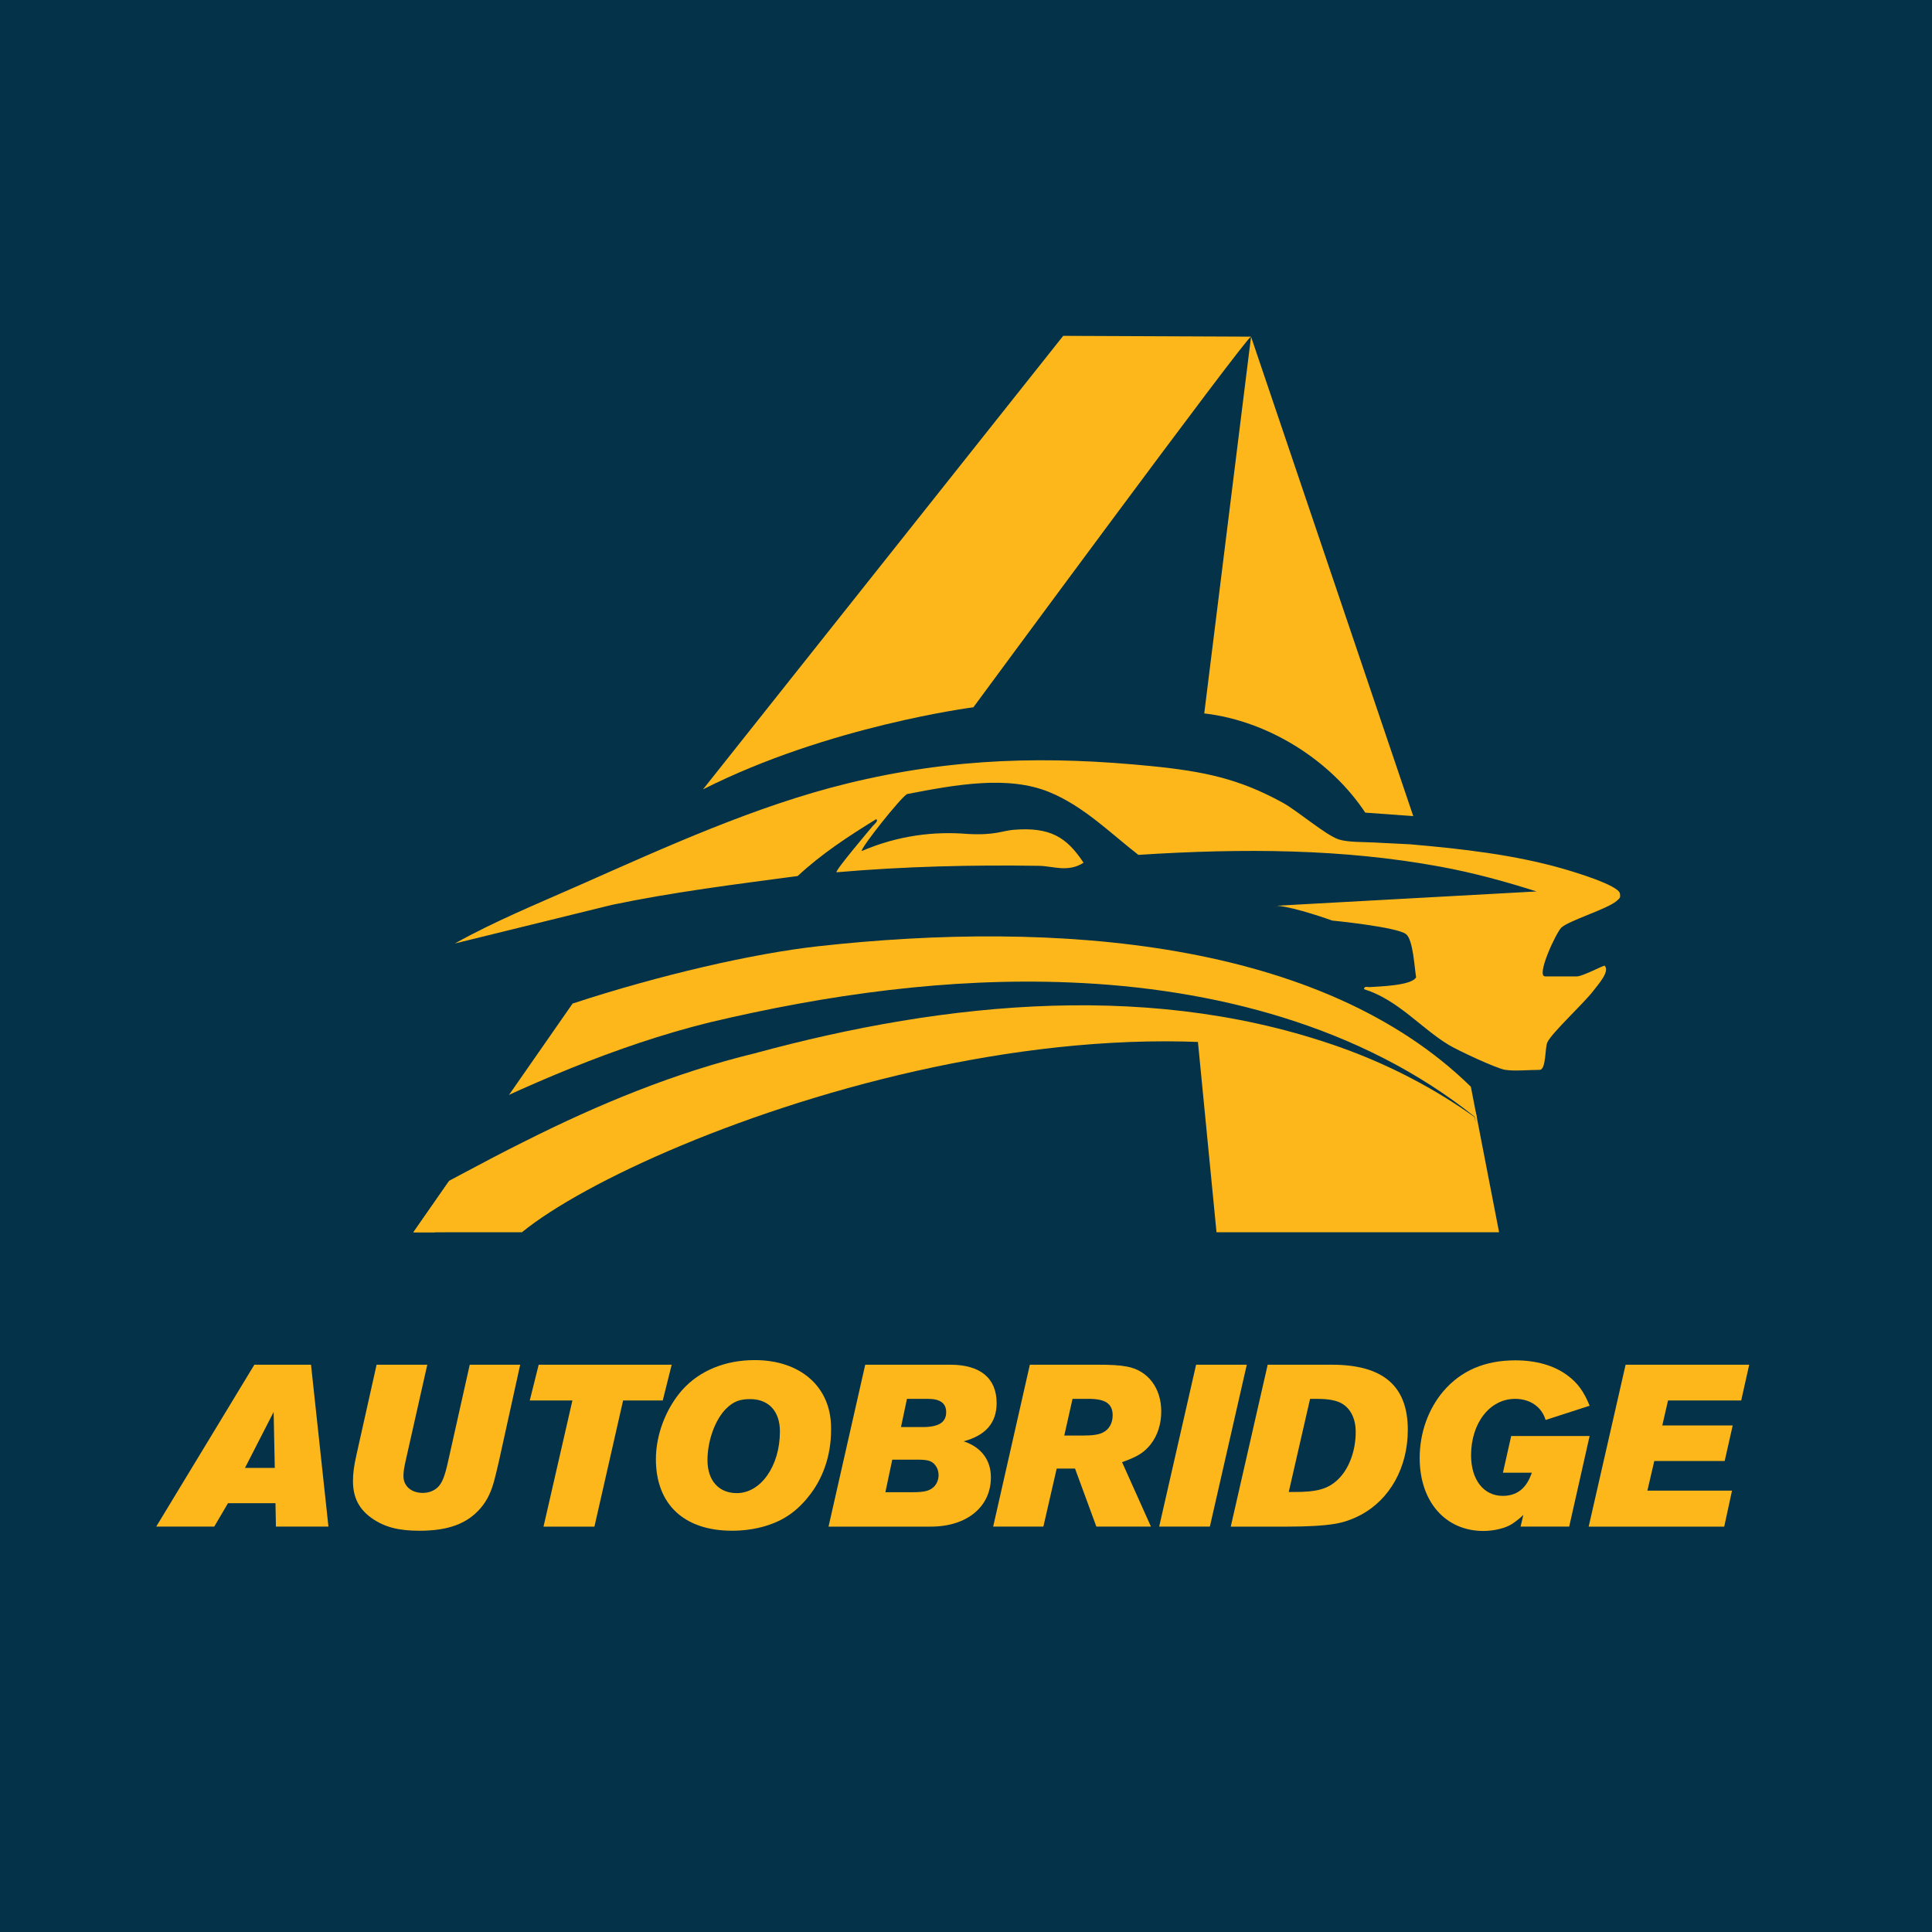
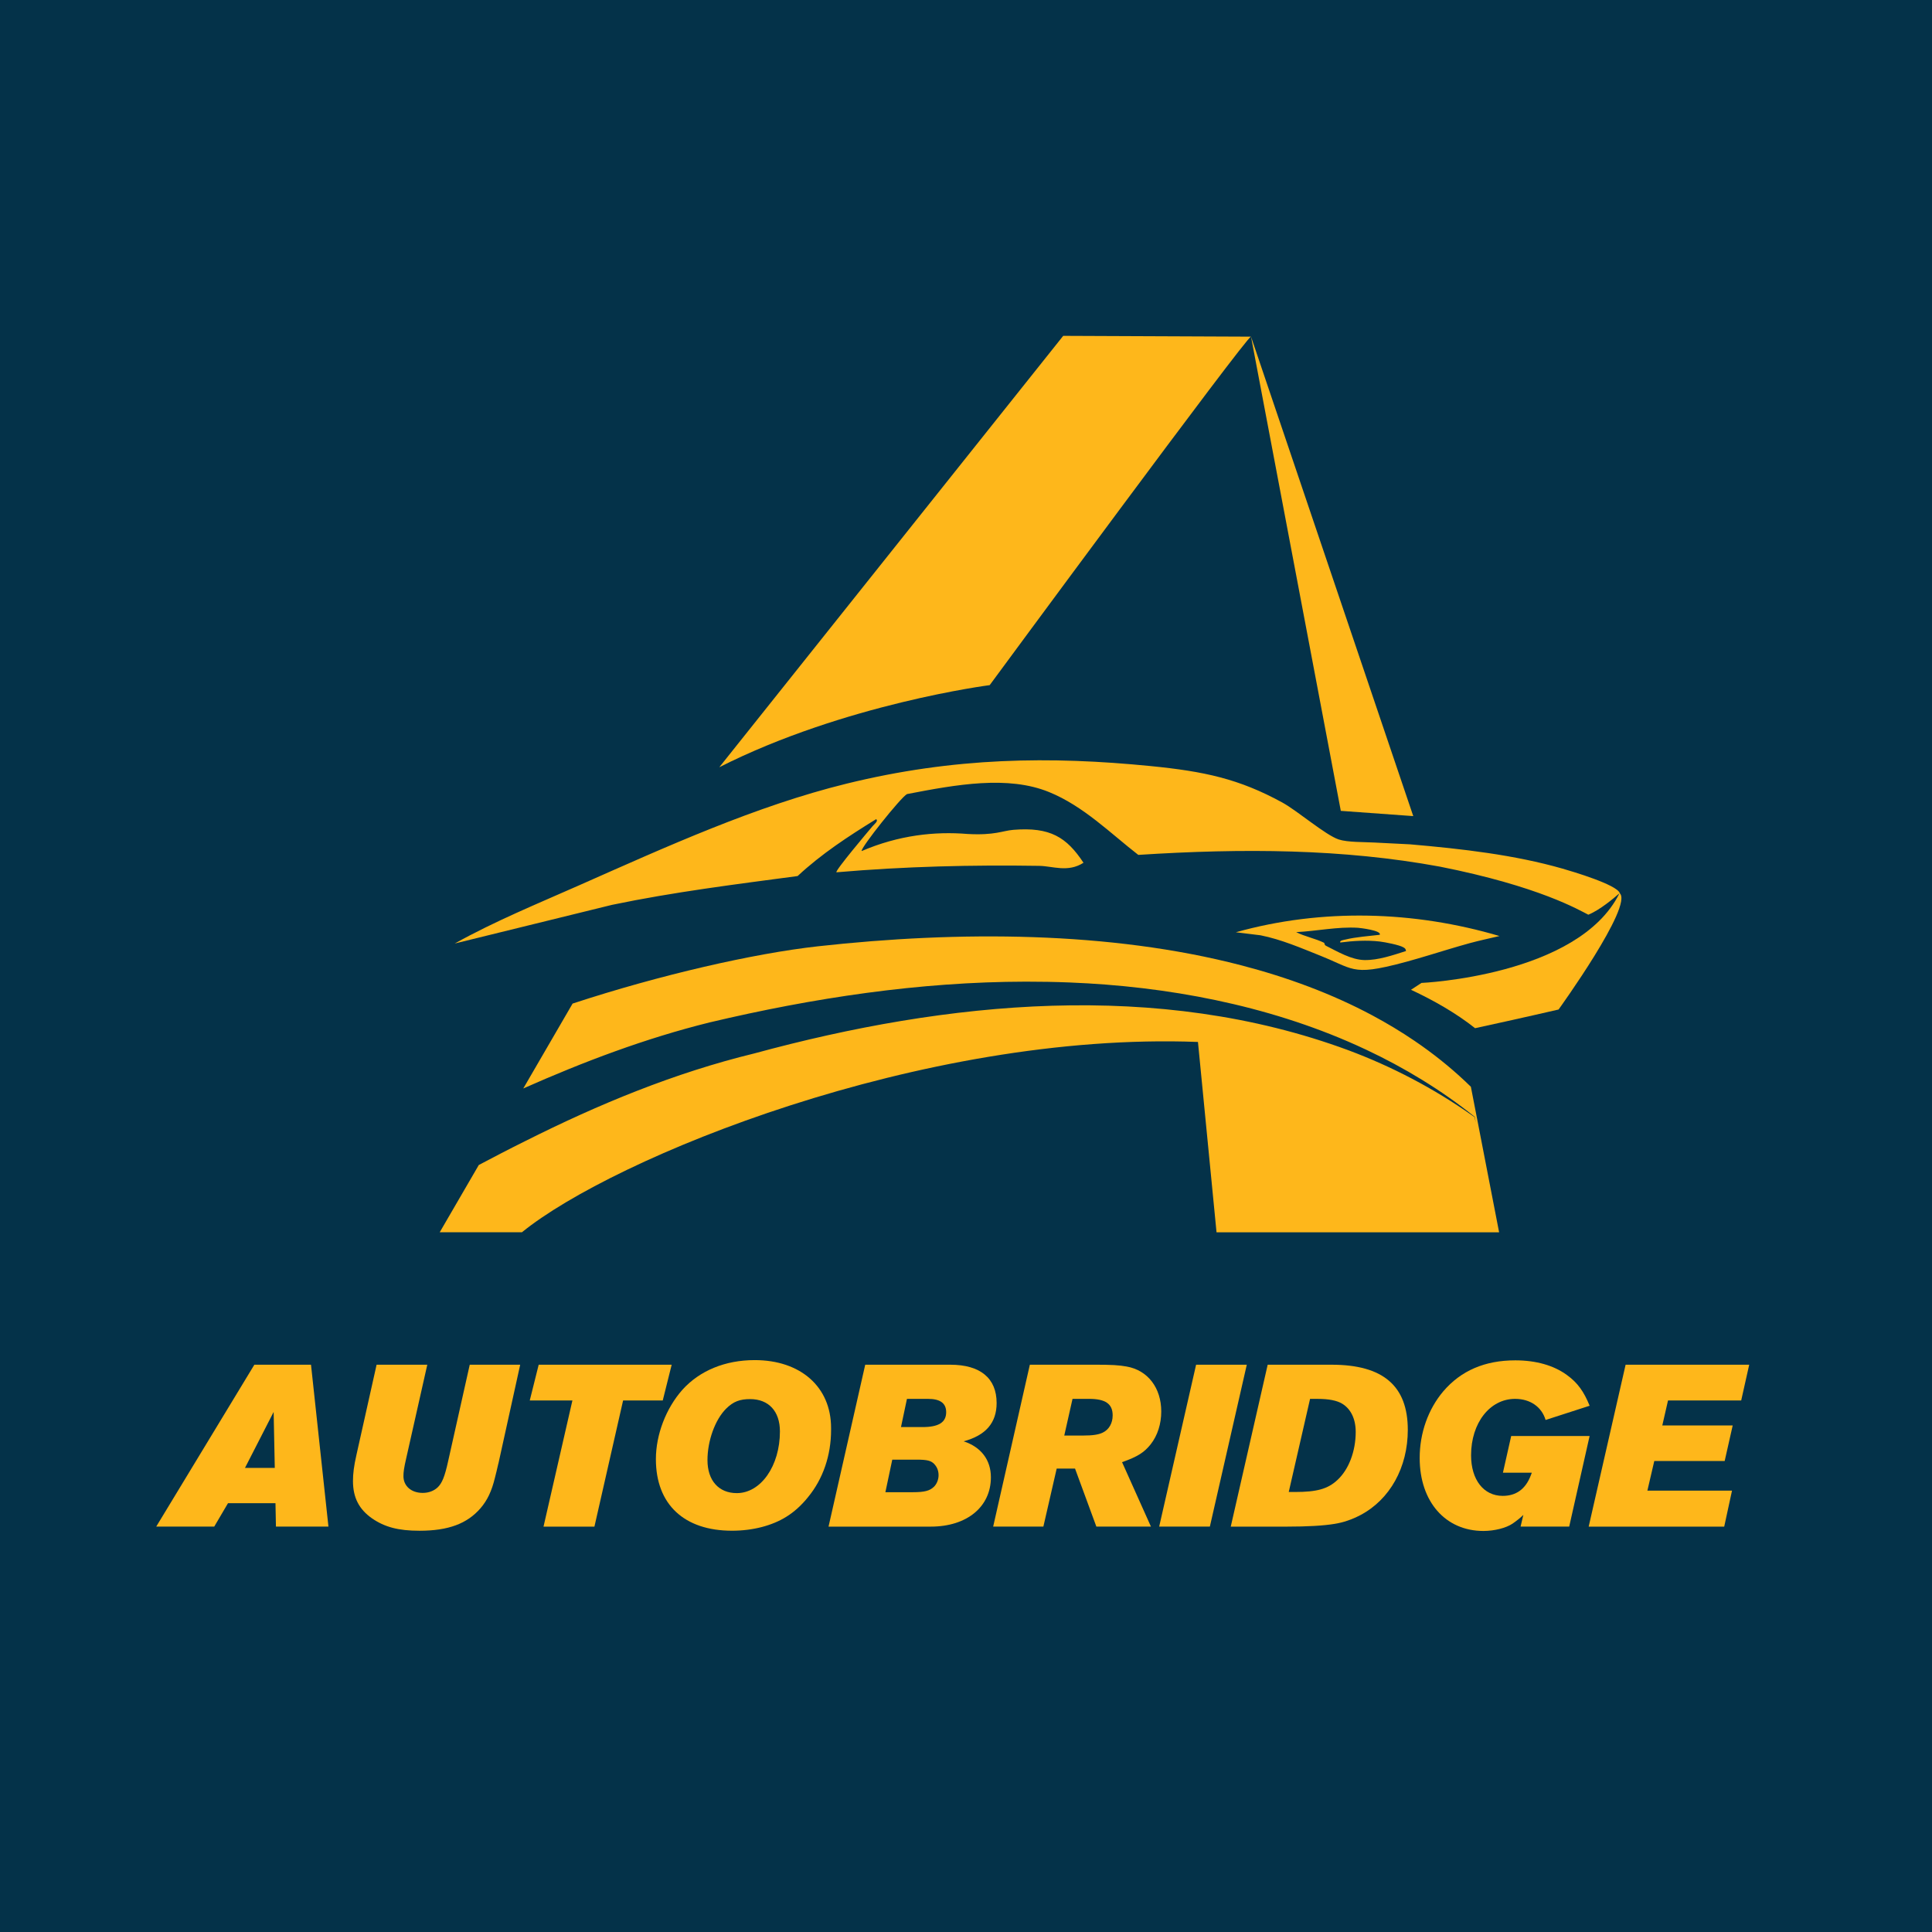
<svg xmlns="http://www.w3.org/2000/svg" id="Layer_1" data-name="Layer 1" viewBox="0 0 800 800">
  <rect x="-22.16" y="-23.9" width="842.99" height="842.99" fill="#043249" />
  <g>
    <path d="M114.26,632.13l-.19-9.69h-19.66l-5.7,9.69h-24.02l40.64-67.04h23.45l7.22,67.04h-21.75ZM113.31,584.66l-11.87,23.17h12.34l-.47-23.17Z" fill="#feb71b" />
    <path d="M206.36,606.02c-.47,2.28-1.04,4.27-1.42,5.89-1.33,5.51-3.13,9.31-5.98,12.63-5.51,6.36-13.29,9.31-25.26,9.31-8.74,0-14.43-1.52-19.66-5.13-5.41-3.8-7.88-8.64-7.88-15.48,0-3.04.38-6.17,1.42-10.73l8.36-37.41h20.99l-8.64,38.36c-1.04,4.46-1.23,6.08-1.23,7.79,0,4.08,3.23,6.93,7.98,6.93,2.47,0,4.65-.85,6.17-2.28,1.8-1.71,2.94-4.37,4.37-10.92l8.93-39.88h20.89l-9.02,40.93Z" fill="#feb71b" />
    <path d="M274.44,579.91h-16.43l-11.87,52.23h-21.08l11.96-52.23h-17.66l3.7-14.81h55.07l-3.7,14.81Z" fill="#feb71b" />
    <path d="M334.64,619.88c-2.75,3.42-5.79,6.17-9.02,8.17-5.89,3.7-13.96,5.79-22.5,5.79-19.85,0-31.53-10.92-31.53-29.63,0-10.16,4.18-21.08,11.01-28.77,7.12-7.88,17.66-12.25,29.91-12.25,18.9,0,31.62,11.01,31.62,28.11v.85c0,10.44-3.32,20.23-9.5,27.73ZM310.61,579.34c-4.18,0-6.93.95-9.97,3.99-4.56,4.56-7.69,13.29-7.69,21.27,0,8.45,4.65,13.67,12.15,13.67,9.97,0,17.85-11.3,17.85-25.54,0-8.36-4.65-13.39-12.34-13.39Z" fill="#feb71b" />
    <path d="M399.01,596.81c7.22,2.37,11.3,7.69,11.3,14.91,0,12.25-9.97,20.42-24.88,20.42h-42.35l15.19-67.04h35.23c12.44,0,19.18,5.6,19.18,15.86,0,8.17-4.46,13.39-13.67,15.86ZM386.95,606.31c-1.42-1.52-3.04-1.9-7.41-1.9h-10.07l-2.85,13.48h11.39c4.75,0,6.93-.57,8.64-2.18,1.23-1.14,1.99-3.04,1.99-4.84s-.57-3.32-1.71-4.56ZM384.29,579.24h-8.74l-2.47,11.68h8.93c6.74,0,9.78-1.99,9.78-6.17,0-3.7-2.47-5.51-7.5-5.51Z" fill="#feb71b" />
    <path d="M476.49,598.04c-2.75,3.42-5.41,5.13-11.87,7.41l11.96,26.68h-22.6l-8.83-24.02h-7.6l-5.51,24.02h-20.79l15.19-67.04h26.49c7.5,0,10.45.19,13.58.76,8.74,1.52,14.34,8.83,14.34,18.61,0,5.13-1.52,9.97-4.37,13.58ZM450.95,579.24h-6.84l-3.42,15.19h7.79c3.99,0,6.46-.38,8.17-1.23,2.56-1.23,4.08-3.89,4.08-7.12,0-4.75-2.94-6.84-9.78-6.84Z" fill="#feb71b" />
    <path d="M500.98,632.13h-20.99l15.29-67.04h20.99l-15.29,67.04Z" fill="#feb71b" />
    <path d="M563.27,627.39c-3.42,1.8-7.03,3.04-10.63,3.61-4.56.76-11.3,1.14-19.56,1.14h-23.45l15.29-67.04h26.49c21.27,0,31.53,8.74,31.53,26.97,0,15.57-7.41,28.87-19.66,35.32ZM555.77,581.24c-2.18-1.33-5.6-1.99-10.07-1.99h-3.23l-8.83,38.55h2.56c9.02,0,13.58-1.23,17.57-4.94,4.75-4.37,7.6-11.96,7.6-19.94,0-5.32-1.99-9.5-5.6-11.68Z" fill="#feb71b" />
    <path d="M649.77,632.13h-20.13l1.14-4.84c-1.23,1.23-2.94,2.56-4.46,3.61-2.66,1.8-7.5,3.04-12.06,3.04-15.76,0-26.4-12.15-26.4-30.2,0-10.35,3.51-20.23,9.78-27.63,7.31-8.55,17.19-12.82,29.82-12.82,8.55,0,15.95,2.09,21.37,6.08,4.37,3.13,7.03,6.84,9.4,12.72l-18.23,5.89c-1.61-5.41-6.36-8.74-12.63-8.74-10.45,0-18.23,9.97-18.23,23.36,0,10.16,5.22,16.81,13.1,16.81,5.51,0,9.4-2.75,11.58-8.36l.47-1.23h-11.96l3.42-15.19h32.47l-8.45,37.51Z" fill="#feb71b" />
    <path d="M720.98,579.91h-30.29l-2.37,10.35h29.15l-3.32,14.72h-29.15l-2.85,12.25h35.04l-3.23,14.91h-56.12l15.29-67.04h51.18l-3.32,14.81Z" fill="#feb71b" />
  </g>
  <g>
-     <path d="M287.57,460.17c1.55-2.48,1.99-4.17,1.53-5.19-1.36,1.75-1.91,3.49-1.53,5.19Z" fill="#043249" />
-     <path d="M291.1,326.86c51.97-26.29,111.96-33.99,111.96-33.99,0,0,113.32-153.84,114.96-153.47l-77.77-.33-149.15,187.79Z" fill="#feb71b" />
-     <path d="M623.4,443.04c-3.9-.64-19.88-8.16-23.57-10.4-11.61-7.07-21.01-18.68-35.03-23.05.19-1.47,1.43-.78,2.44-.86,3.44-.26,17.33-.56,19.14-4.06-.69-4.12-1.24-15.53-4.15-17.85-3.76-3-30.59-5.64-30.59-5.64,0,0-15.3-5.55-22.94-6.14l107.54-5.91c-12.95-4.13-26.19-7.76-40-10.29-40.17-7.38-81.34-7.65-124.87-4.86-11.6-9.01-22.69-20.2-36.93-26.01-17.04-6.95-38.3-3.14-58.83.83-2.5,1.23-19.35,22.44-18.8,23.6,15.37-6.6,30.33-8.2,43.86-7.08,11.35.63,14.45-1.34,18.95-1.71,15.3-1.25,22.07,3.07,29.06,13.63-6.46,4.14-12.69,1.37-18.35,1.28-27.71-.43-55.57.22-83.96,2.67-.59-.71,13.32-17.14,14.97-19.1.65-.77,2.57-2.21,1.46-2.89-11.41,7.04-22.57,14.3-32.49,23.54-25.56,3.42-51.08,6.56-76.85,11.93l-65.14,16.01c16.79-9.34,34.21-16.44,51.47-24.08,36.46-16.14,73.26-32.9,110.76-42.11,44.67-10.98,84.47-11.39,125.91-7.29,22.21,2.2,36.6,5.28,54.52,15.08,6.37,3.49,17.94,13.53,23.4,15.32,3.66,1.2,10.41,1.03,14.64,1.26l14.88.75c21.68,1.87,43.23,4.36,63.17,10.07,4.28,1.22,23.15,6.84,23.71,10.31.26,1.63.07,1.83-1.35,3.06-3.95,3.42-19.87,8.15-22.91,11.06-2.18,2.08-10.63,20.19-6.72,20.19h13.2c2.28,0,10.8-4.55,11.46-4.42,2.24,2.34-2.58,7.63-4.62,10.3-4.18,5.48-16.97,17.13-19.09,21.37-1.09,2.18-.45,11.46-3.25,11.46-4.12,0-10.51.58-14.08,0Z" fill="#feb71b" />
-     <path d="M585.2,337.93l-67.17-198.52-19.38,156c26.51,3.06,52.36,19.41,66.67,41.08l19.88,1.44Z" fill="#feb71b" />
-     <g>
-       <path d="M503.72,510.26l-8.38-85.88c-63.2-12.75-190.36,10.15-206.25,30.6-3.94-8.6-73.9,31.4-109.08,55.28h-8.84" fill="none" />
-       <path d="M289.1,454.98c15.89-20.45,143.04-43.35,206.25-30.6l8.38,85.88h117.01l-11.69-60.26c-62.08-60.86-171.92-69.11-270.42-58.16-26.42,2.94-65.32,11.81-101.53,23.71l-65.92,94.71h8.84c35.18-23.88,105.15-63.88,109.08-55.28Z" fill="#feb71b" />
-     </g>
-     <path d="M308.13,424.85c-51.26,14.36-80.84,31.71-109.6,46.12l-27.35,39.3,44.95-.03c51.59-41.97,271.32-124.6,395.46-47.14l-.48-2.48c-19.11-15.14-107.16-88.07-302.98-35.77Z" fill="#feb71b" />
-     <path d="M611.1,464.8l-.59-2.31.03.04c-16.1-11.49-33.7-20.73-52.19-27.64-78.93-29.2-166.25-20.39-245.93,1.29-33.15,8.06-64.59,21.06-95.11,36.41-17.86,8.85-34.74,18.44-52.74,27.53,0,0-9.53-20.12-9.53-20.12,8.66-3.95,17.55-8.42,26.47-12.77,36.04-17.71,73.15-34.19,112.37-43.89,48.74-11.55,98.85-18.56,149.01-16.53,59.49,2.35,120.59,17.93,167.73,55.6,0,0,.02.02.02.02v.02s.46,2.34.46,2.34h0Z" fill="#043249" />
+     <path d="M670.68,369.82s.02-.03.01-.05c-1.33-3.49-19.47-8.88-23.65-10.08-19.94-5.71-41.49-8.19-63.17-10.07l-14.88-.75c-4.23-.23-10.98-.07-14.64-1.26-5.47-1.79-17.04-11.84-23.4-15.32-17.91-9.8-32.3-12.88-54.52-15.08-41.44-4.1-81.24-3.69-125.91,7.29-37.5,9.22-74.3,25.97-110.76,42.11-17.25,7.64-34.67,14.74-51.47,24.08l65.14-16.01c25.78-5.37,51.29-8.51,76.85-11.93,9.92-9.24,21.08-16.5,32.49-23.54,1.11.69-.8,2.12-1.46,2.89-1.65,1.96-15.56,18.39-14.97,19.1,28.39-2.45,56.25-3.1,83.96-2.67,5.66.09,11.89,2.86,18.35-1.28-6.99-10.56-13.76-14.88-29.06-13.63-4.49.37-7.6,2.34-18.95,1.71-13.53-1.12-28.48.48-43.86,7.08-.56-1.17,16.3-22.37,18.8-23.6,20.54-3.98,41.79-7.78,58.83-.83,14.25,5.81,25.33,17.01,36.93,26.01,43.53-2.79,84.69-2.52,124.87,4.86,41.21,8.16,57.77,18.06,61.48,19.91,4.82-1.96,10.58-6.87,12.54-8.57.12-.1.22-.17.31-.22-16.98,34.19-81.94,37.04-81.94,37.04,0,0-1.72,1.12-4.34,2.84,9.48,4.42,18.7,9.69,26.54,15.9,18.52-4.01,34.57-7.73,34.57-7.73,0,0,31.11-43.09,25.3-48.18Z" fill="#feb71b" />
+     <path d="M518.02,139.4l-77.77-.33-142.4,178.62c51.97-26.29,111.96-33.99,111.96-33.99,0,0,106.56-144.67,108.2-144.31Z" fill="#feb71b" />
+     <polygon points="585.2 337.93 518.02 139.4 555.2 335.76 585.2 337.93" fill="#feb71b" />
+     <path d="M568.24,420.44c-16.68-8.91-35-15.72-54.4-20.76-54.14-14.06-116.68-14.33-175.21-7.83-26.42,2.94-65.32,11.81-101.53,23.71l-20.42,35.15c24.98-11.08,50.6-20.78,77.2-27.36,42.86-10.15,86.78-16.8,130.86-16.87,6.05-.01,12.09.1,18.14.34,40.42,1.6,81.58,9.31,118.6,25.9,1.39.62,2.78,1.26,4.16,1.91,15.94,7.5,31.07,16.67,44.98,27.79l.02.02v.02s.02.06.02.06c.02.12.45,2.28.45,2.28,0,0-.57-2.23-.59-2.28-.35-.25-.71-.48-1.06-.73-15.81-11.13-33.03-20.14-51.11-26.9-78.93-29.2-166.25-20.39-245.93,1.29-33.15,8.06-64.59,21.06-95.11,36.41-6.45,3.19-12.76,6.48-19.05,9.81l-14.87,25.6-1.31,2.26,34.06-.02c37.74-30.7,165.46-83.16,279.91-78.79l7.69,78.82h117.01l-9.15-47.17-.41-2.1-2.13-10.99c-6.31-6.18-13.12-11.82-20.35-16.95-.99-.7-1.99-1.4-3-2.08-5.59-3.8-11.42-7.3-17.47-10.54Z" fill="#feb71b" />
+     <path d="M573.77,400.38c11.49-2.53,23.43-6.72,34.81-9.84,4.02-1.1,8.26-1.98,12.32-2.95-35.32-10.43-73.44-11.56-109.16-1.56l10.2,1.25c8.71,1.74,16.89,5.31,25.09,8.58,1.23.49,2.34.96,3.37,1.41,5.79,2.52,8.73,4.24,13.56,4.35,2.52.06,5.57-.32,9.81-1.25ZM549.11,391.66c-.8-.4-.67-1.19-.79-1.25-3.65-1.81-7.98-2.58-11.61-4.44,8.45-.4,17.17-2.32,25.63-1.79.75.05,9.95,1.11,8.96,2.9-4.59.55-9.82.89-14.29,1.99-.56.14-2.41.35-2.04,1.2,5.29-.69,11.05-1.04,16.35-.41,2.15.26,8.15,1.41,9.81,2.42.73.44.92.61,1.07,1.52-5.39,1.71-11.54,3.85-17.22,3.74-5.44-.11-11.05-3.47-15.88-5.89Z" fill="#feb71b" />
  </g>
</svg>
